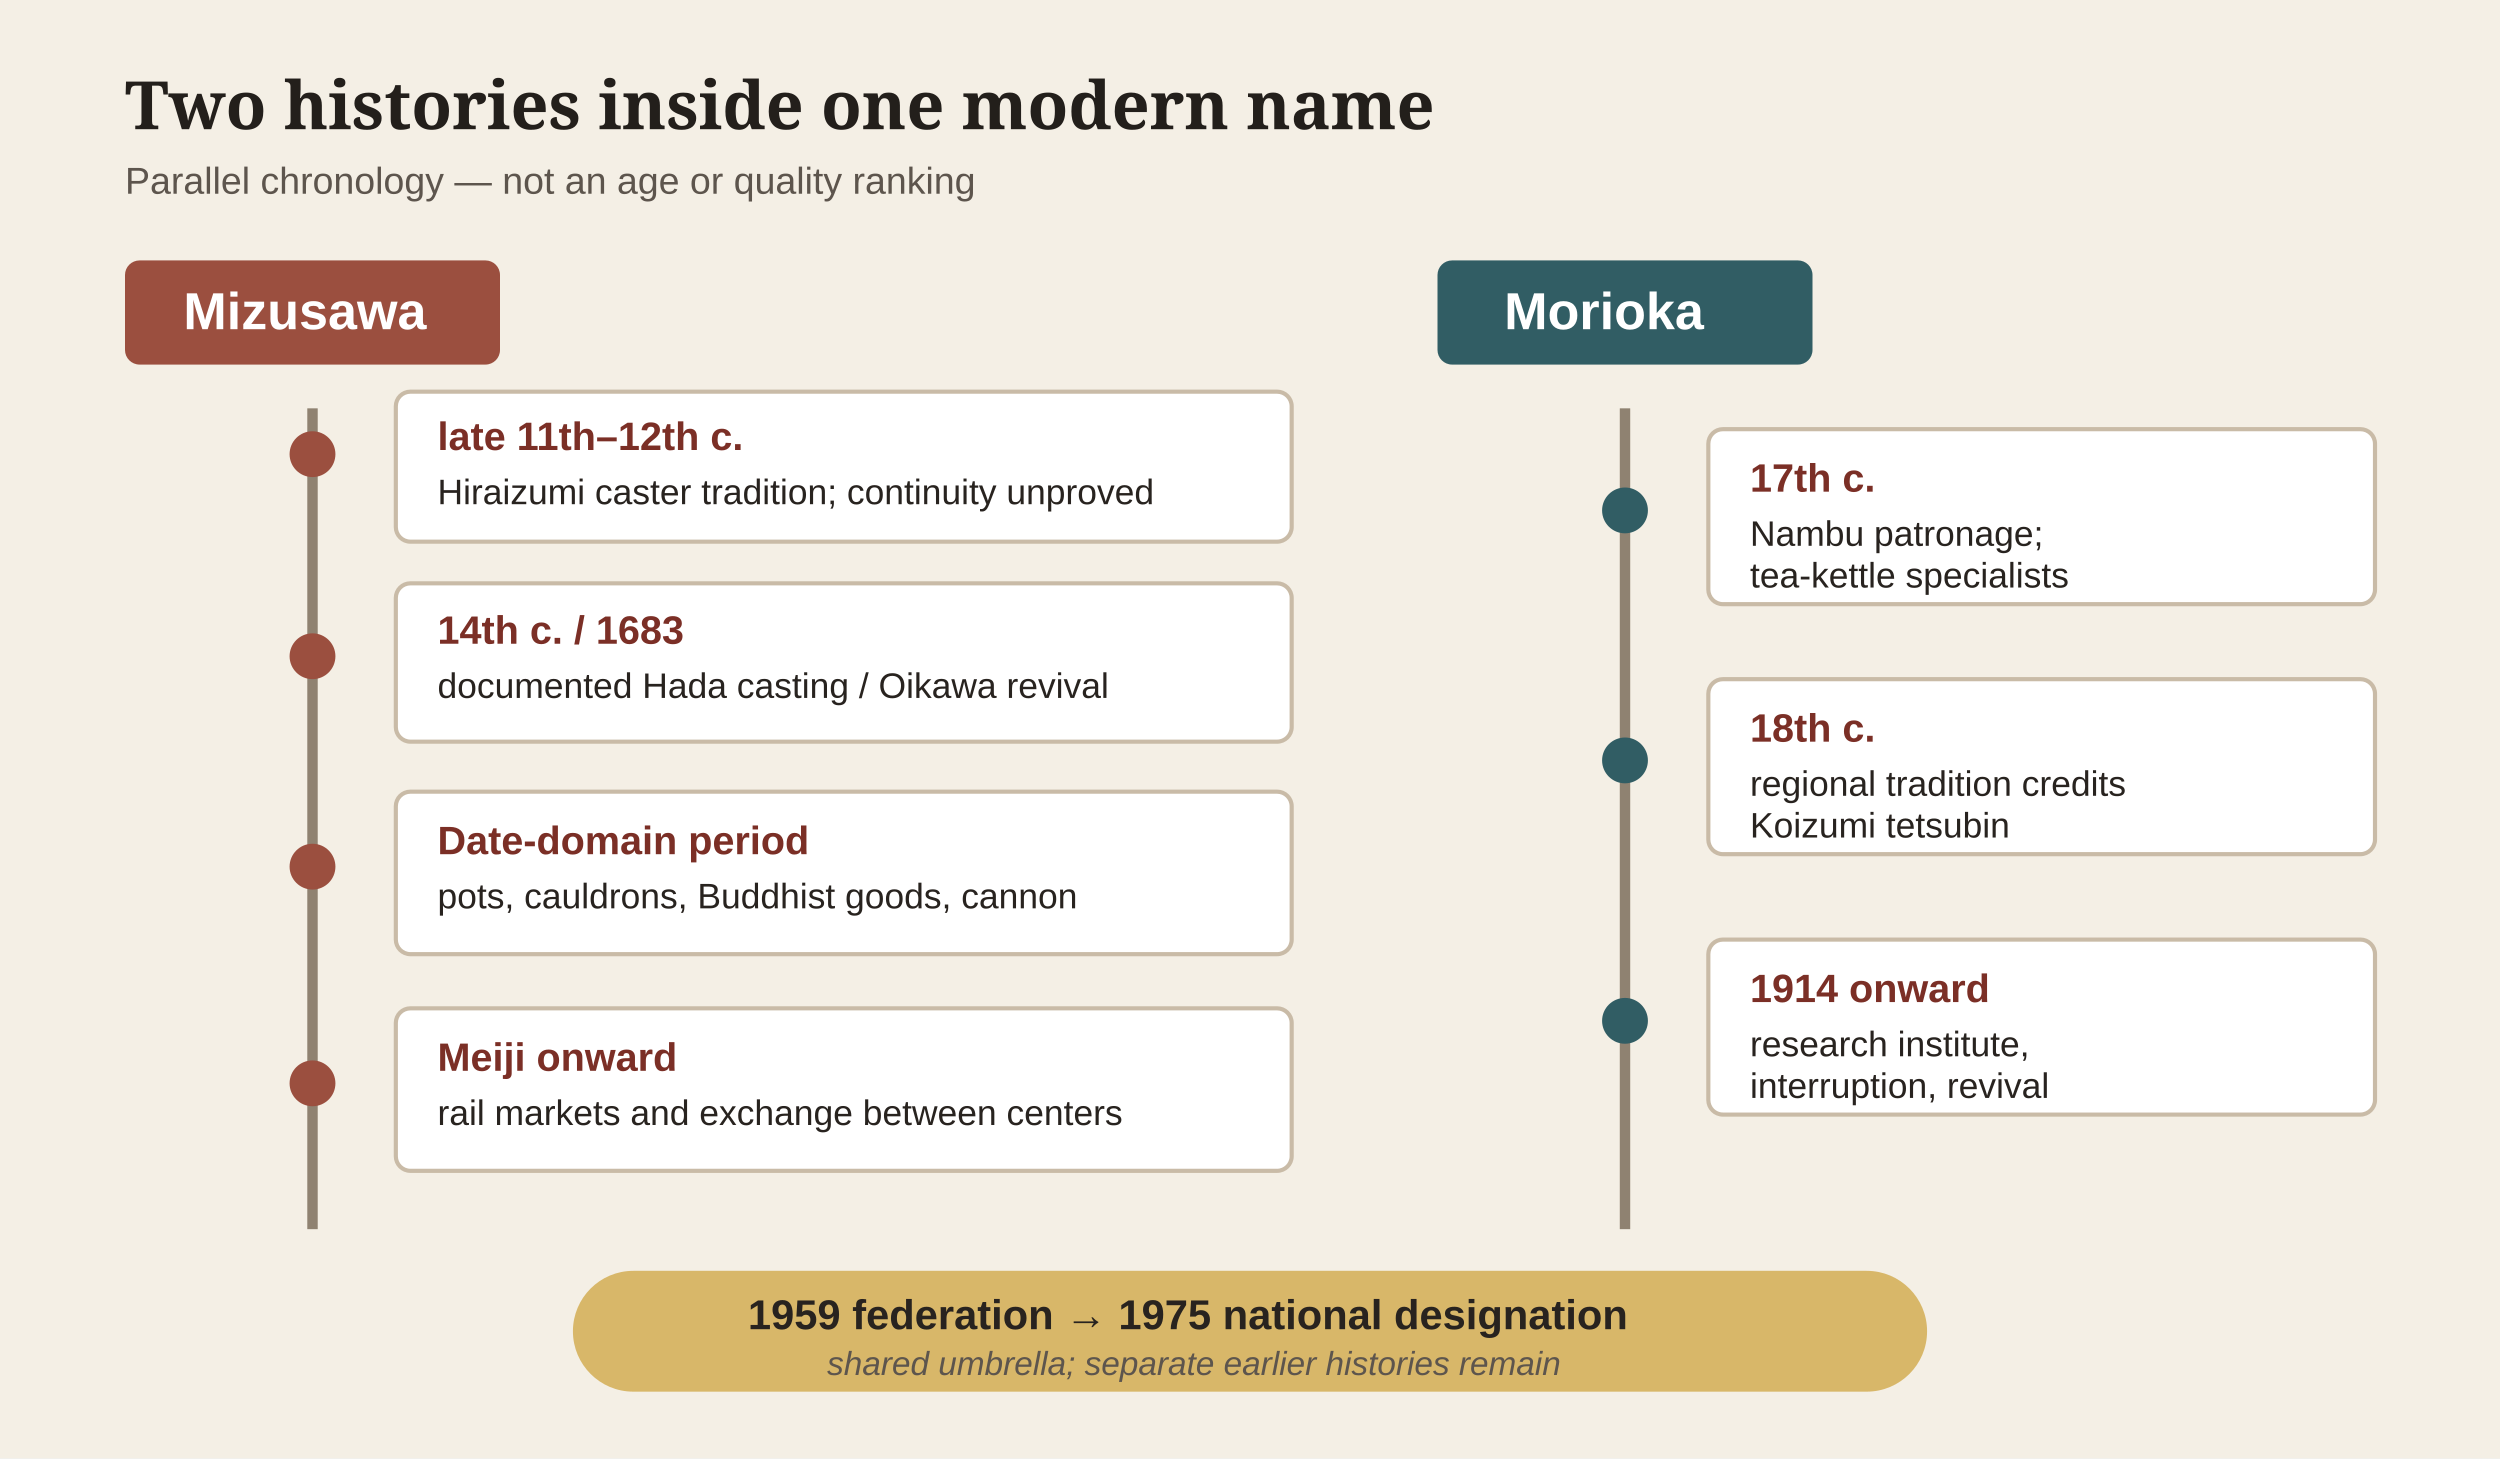
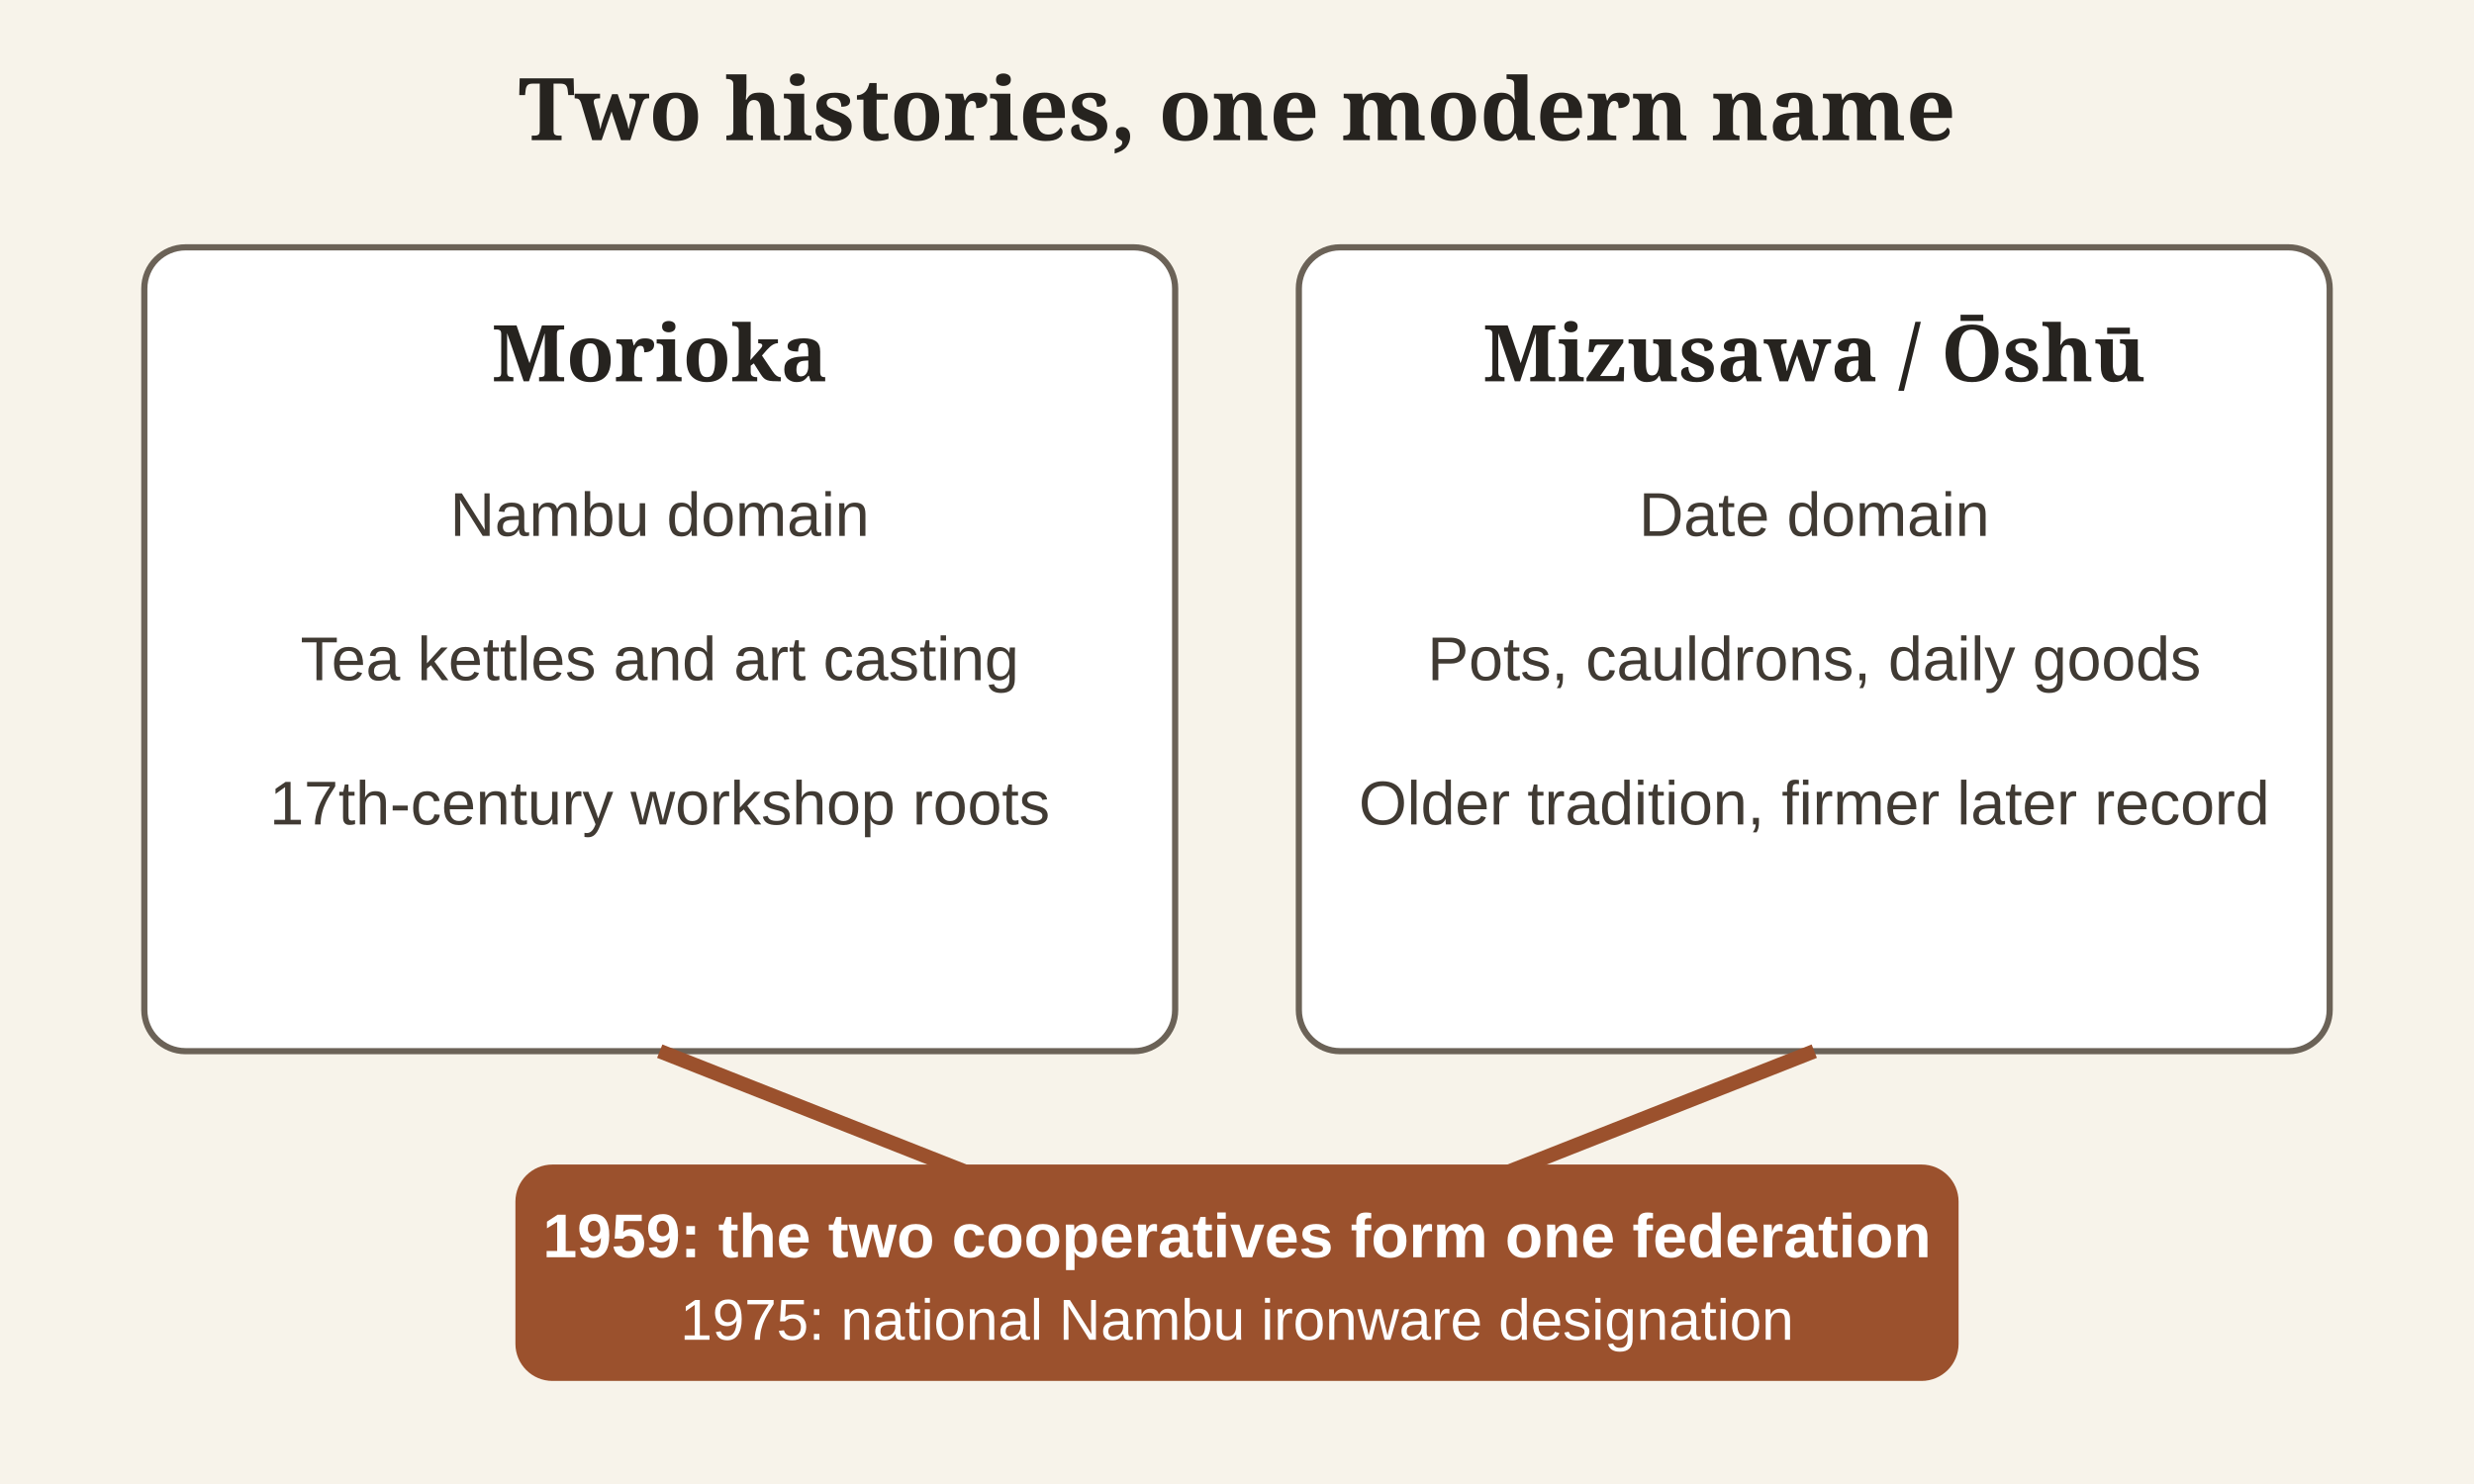
- <svg xmlns="http://www.w3.org/2000/svg" width="1200" height="700" viewBox="0 0 1200 700" role="img" aria-labelledby="title desc">
-   <style>.bg{fill:#f4efe5}.head{font:700 32px Georgia,serif;fill:#231f1b}.sub{font:18px Arial,sans-serif;fill:#5d554d}.label{font:700 25px Arial,sans-serif;fill:#fff}.date{font:700 19px Arial,sans-serif;fill:#7b2f26}.body{font:17px Arial,sans-serif;fill:#28231f}.note{font:italic 16px Arial,sans-serif;fill:#5d554d}.m{fill:#9b4f3f}.r{fill:#315d64}.card{fill:#fff;stroke:#c9bba7;stroke-width:2}.line{stroke:#8f8271;stroke-width:5}.dotm{fill:#9b4f3f}.dotr{fill:#315d64}</style>
-   <rect class="bg" width="1200" height="700" />
-   <text class="head" x="60" y="62">Two histories inside one modern name</text>
-   <text class="sub" x="60" y="93">Parallel chronology — not an age or quality ranking</text>
-   <rect class="m" x="60" y="125" width="180" height="50" rx="7" />
-   <text class="label" x="88" y="158">Mizusawa</text>
-   <line class="line" x1="150" y1="196" x2="150" y2="590" />
-   <circle class="dotm" cx="150" cy="218" r="11" />
-   <rect class="card" x="190" y="188" width="430" height="72" rx="7" />
-   <text class="date" x="210" y="216">late 11th–12th c.</text>
-   <text class="body" x="210" y="242">Hiraizumi caster tradition; continuity unproved</text>
-   <circle class="dotm" cx="150" cy="315" r="11" />
-   <rect class="card" x="190" y="280" width="430" height="76" rx="7" />
-   <text class="date" x="210" y="309">14th c. / 1683</text>
-   <text class="body" x="210" y="335">documented Hada casting / Oikawa revival</text>
-   <circle class="dotm" cx="150" cy="416" r="11" />
-   <rect class="card" x="190" y="380" width="430" height="78" rx="7" />
-   <text class="date" x="210" y="410">Date-domain period</text>
-   <text class="body" x="210" y="436">pots, cauldrons, Buddhist goods, cannon</text>
-   <circle class="dotm" cx="150" cy="520" r="11" />
-   <rect class="card" x="190" y="484" width="430" height="78" rx="7" />
-   <text class="date" x="210" y="514">Meiji onward</text>
-   <text class="body" x="210" y="540">rail markets and exchange between centers</text>
-   <rect class="r" x="690" y="125" width="180" height="50" rx="7" />
-   <text class="label" x="722" y="158">Morioka</text>
-   <line class="line" x1="780" y1="196" x2="780" y2="590" />
-   <circle class="dotr" cx="780" cy="245" r="11" />
-   <rect class="card" x="820" y="206" width="320" height="84" rx="7" />
-   <text class="date" x="840" y="236">17th c.</text>
-   <text class="body" x="840" y="262">Nambu patronage;</text>
-   <text class="body" x="840" y="282">tea-kettle specialists</text>
-   <circle class="dotr" cx="780" cy="365" r="11" />
-   <rect class="card" x="820" y="326" width="320" height="84" rx="7" />
-   <text class="date" x="840" y="356">18th c.</text>
-   <text class="body" x="840" y="382">regional tradition credits</text>
-   <text class="body" x="840" y="402">Koizumi tetsubin</text>
-   <circle class="dotr" cx="780" cy="490" r="11" />
-   <rect class="card" x="820" y="451" width="320" height="84" rx="7" />
-   <text class="date" x="840" y="481">1914 onward</text>
-   <text class="body" x="840" y="507">research institute,</text>
-   <text class="body" x="840" y="527">interruption, revival</text>
-   <rect x="275" y="610" width="650" height="58" rx="29" fill="#d8b769" />
-   <text class="body" x="359" y="638" style="font-weight:700;font-size:20px">1959 federation → 1975 national designation</text>
-   <text class="note" x="397" y="660">shared umbrella; separate earlier histories remain</text>
+ <svg xmlns="http://www.w3.org/2000/svg" viewBox="0 0 1200 720" role="img" aria-labelledby="title desc">
+   <rect width="1200" height="720" fill="#f7f3ea" />
+   <text x="600" y="68" text-anchor="middle" font-family="Georgia, serif" font-size="42" font-weight="700" fill="#26231f">Two histories, one modern name</text>
+   <rect x="70" y="120" width="500" height="390" rx="20" fill="#fff" stroke="#6b6257" stroke-width="3" />
+   <rect x="630" y="120" width="500" height="390" rx="20" fill="#fff" stroke="#6b6257" stroke-width="3" />
+   <text x="320" y="185" text-anchor="middle" font-family="Georgia, serif" font-size="38" font-weight="700" fill="#26231f">Morioka</text>
+   <text x="880" y="185" text-anchor="middle" font-family="Georgia, serif" font-size="38" font-weight="700" fill="#26231f">Mizusawa / Ōshū</text>
+   <text x="320" y="260" text-anchor="middle" font-family="Arial, sans-serif" font-size="30" fill="#403a33">Nambu domain</text>
+   <text x="320" y="330" text-anchor="middle" font-family="Arial, sans-serif" font-size="30" fill="#403a33">Tea kettles and art casting</text>
+   <text x="320" y="400" text-anchor="middle" font-family="Arial, sans-serif" font-size="30" fill="#403a33">17th-century workshop roots</text>
+   <text x="880" y="260" text-anchor="middle" font-family="Arial, sans-serif" font-size="30" fill="#403a33">Date domain</text>
+   <text x="880" y="330" text-anchor="middle" font-family="Arial, sans-serif" font-size="30" fill="#403a33">Pots, cauldrons, daily goods</text>
+   <text x="880" y="400" text-anchor="middle" font-family="Arial, sans-serif" font-size="30" fill="#403a33">Older tradition, firmer later record</text>
+   <path d="M320 510 L510 585 M880 510 L690 585" fill="none" stroke="#9b512d" stroke-width="7" />
+   <rect x="250" y="565" width="700" height="105" rx="18" fill="#9b512d" />
+   <text x="600" y="610" text-anchor="middle" font-family="Arial, sans-serif" font-size="30" font-weight="700" fill="#fff">1959: the two cooperatives form one federation</text>
+   <text x="600" y="650" text-anchor="middle" font-family="Arial, sans-serif" font-size="28" fill="#fff">1975: national Nambu ironware designation</text>
</svg>
